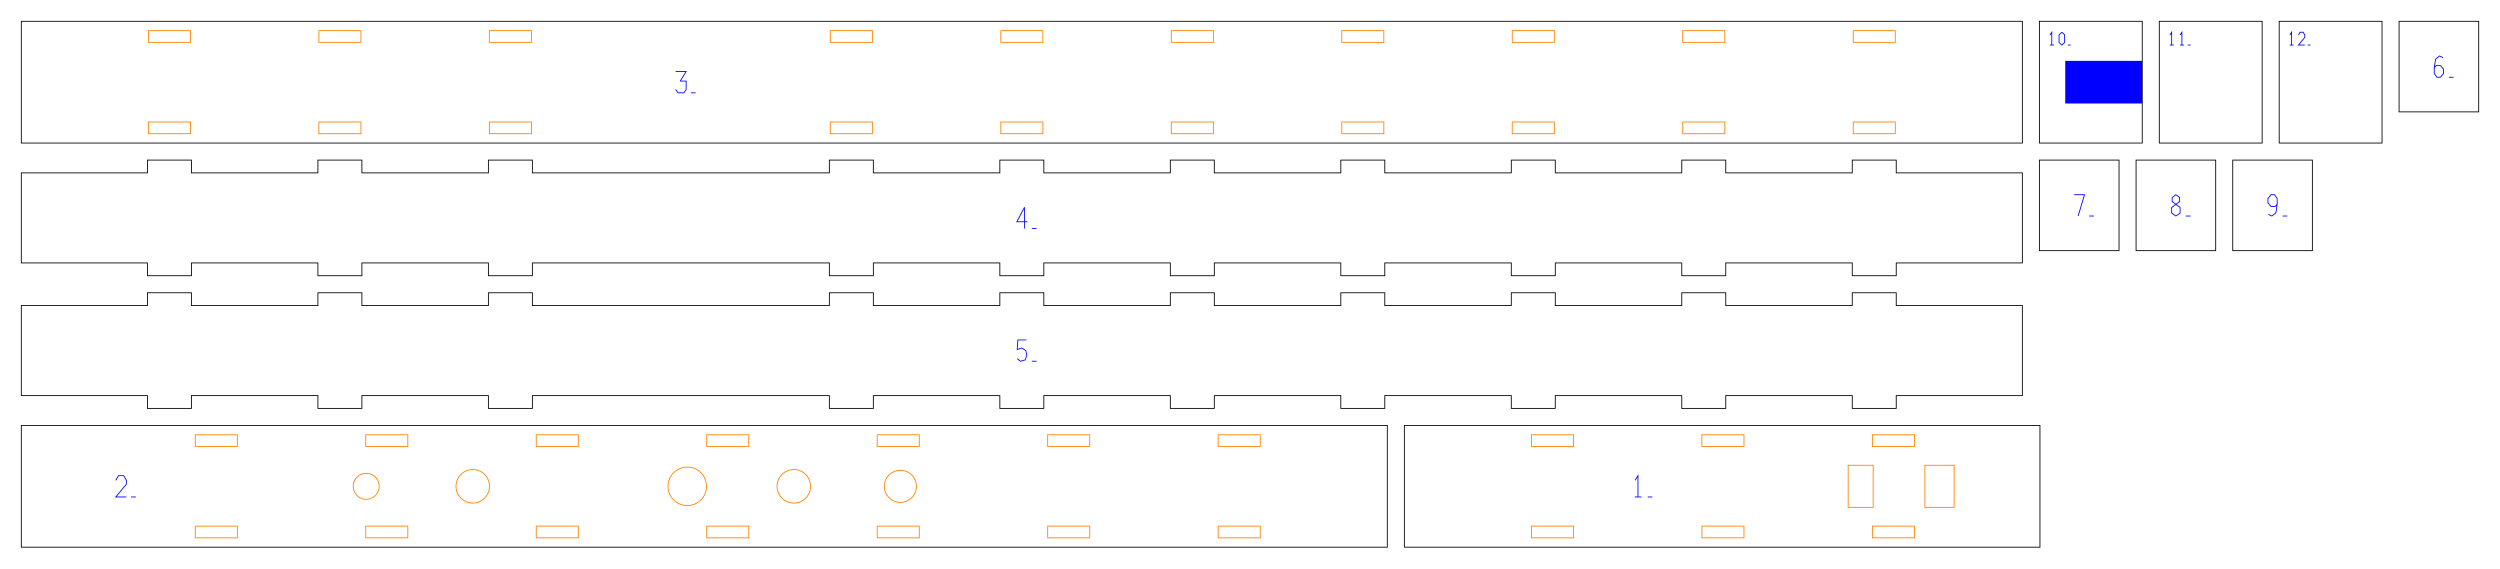
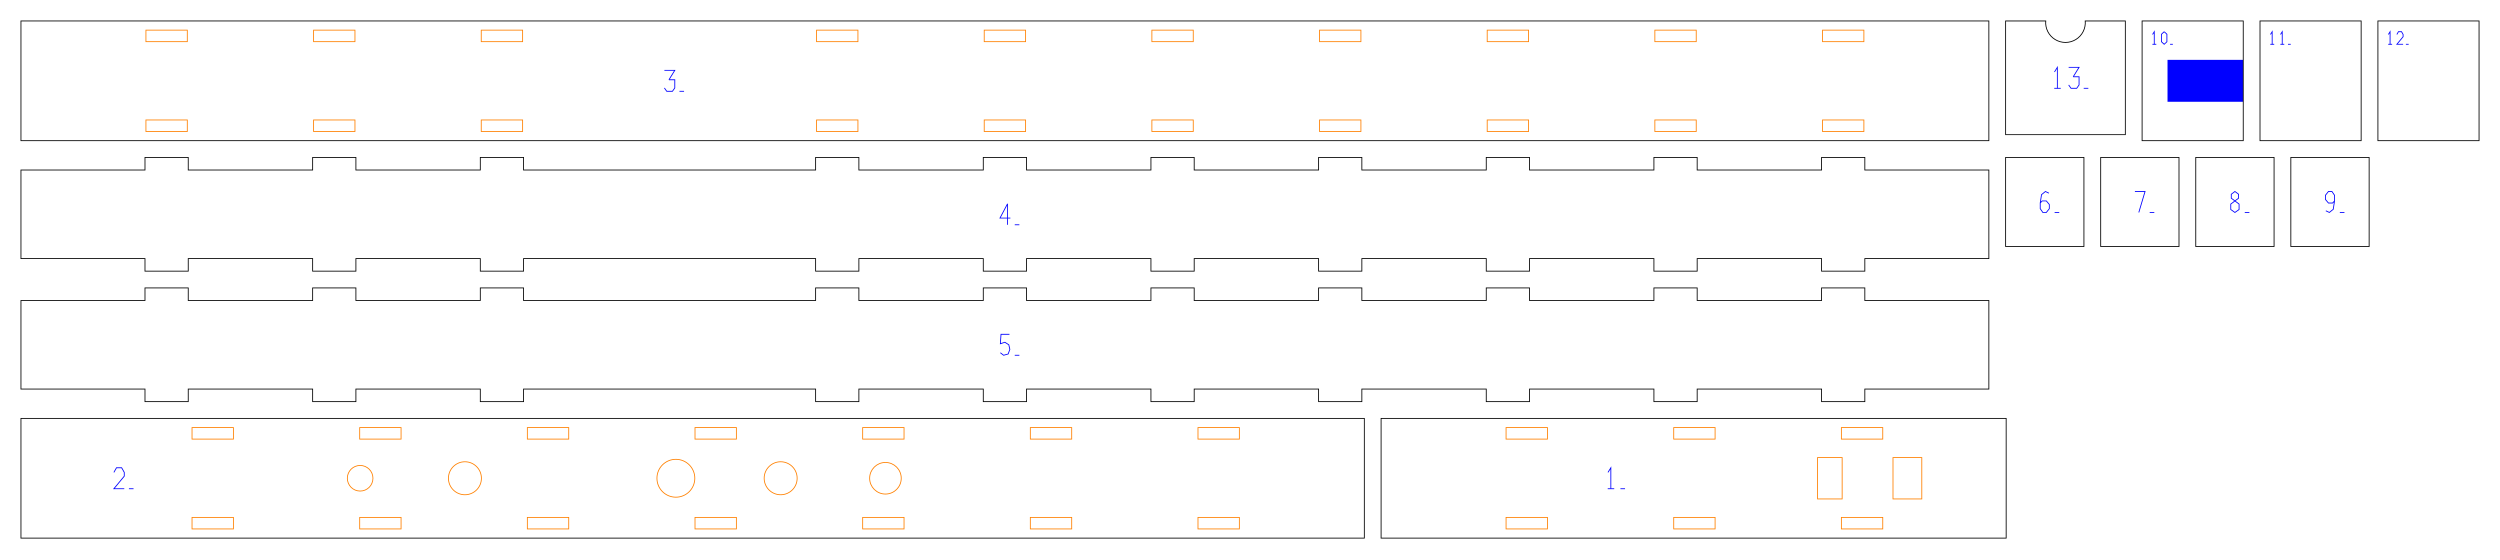
- <svg xmlns="http://www.w3.org/2000/svg" width="586.57mm" height="133.38mm" viewBox="0 0 586.57 133.38">
+ <svg xmlns="http://www.w3.org/2000/svg" width="596.45mm" height="133.38mm" viewBox="0 0 596.45 133.38">
  <g fill="none" stroke="#0000ff" stroke-width="0.2">
    <path d="M 158.511,16.781 L 160.991,16.781 L 159.596,19.031" />
    <path d="M 159.596,19.031 L 160.991,19.031 L 160.991,20.981 L 160.433,21.781 L 159.069,21.781 L 158.511,20.981" />
    <path d="M 162.101,21.781 L 163.201,21.781" />
-     <path d="M 480.994,8.225 L 481.403,7.565 L 481.403,10.565" />
-     <path d="M 480.957,10.565 L 481.887,10.565" />
-     <path d="M 483.766,7.565 L 484.417,8.165 L 484.417,9.965 L 483.766,10.565 L 483.115,9.965 L 483.115,8.165 L 483.766,7.565" />
-     <path d="M 485.176,10.565 L 485.836,10.565" />
-     <path d="M 509.124,8.225 L 509.533,7.565 L 509.533,10.565" />
-     <path d="M 509.087,10.565 L 510.017,10.565" />
-     <path d="M 511.524,8.225 L 511.933,7.565 L 511.933,10.565" />
-     <path d="M 511.487,10.565 L 512.417,10.565" />
-     <path d="M 513.306,10.565 L 513.966,10.565" />
-     <path d="M 537.254,8.225 L 537.663,7.565 L 537.663,10.565" />
-     <path d="M 537.217,10.565 L 538.147,10.565" />
-     <path d="M 539.282,8.225 L 539.654,7.565 L 540.398,7.565 L 540.770,8.225 L 540.770,8.765 L 539.282,10.565 L 540.770,10.565" />
-     <path d="M 541.436,10.565 L 542.096,10.565" />
-     <path d="M 573.224,13.525 L 572.387,13.125 L 571.457,13.875 L 571.147,15.875 L 571.147,17.225 L 571.767,18.125 L 572.604,18.125 L 573.317,17.225 L 573.317,16.225 L 572.604,15.375 L 571.612,15.375 L 571.147,15.875" />
-     <path d="M 574.582,18.125 L 575.682,18.125" />
+     <path d="M 490.162,17.165 L 490.844,16.065 L 490.844,21.065" />
+     <path d="M 490.100,21.065 L 491.650,21.065" />
+     <path d="M 493.542,16.065 L 496.022,16.065 L 494.627,18.315" />
+     <path d="M 494.627,18.315 L 496.022,18.315 L 496.022,20.265 L 495.464,21.065 L 494.100,21.065 L 493.542,20.265" />
+     <path d="M 497.132,21.065 L 498.232,21.065" />
+     <path d="M 513.556,8.225 L 513.965,7.565 L 513.965,10.565" />
+     <path d="M 513.519,10.565 L 514.449,10.565" />
+     <path d="M 516.328,7.565 L 516.979,8.165 L 516.979,9.965 L 516.328,10.565 L 515.677,9.965 L 515.677,8.165 L 516.328,7.565" />
+     <path d="M 517.738,10.565 L 518.398,10.565" />
+     <path d="M 541.686,8.225 L 542.095,7.565 L 542.095,10.565" />
+     <path d="M 541.649,10.565 L 542.579,10.565" />
+     <path d="M 544.086,8.225 L 544.495,7.565 L 544.495,10.565" />
+     <path d="M 544.049,10.565 L 544.979,10.565" />
+     <path d="M 545.868,10.565 L 546.528,10.565" />
+     <path d="M 569.816,8.225 L 570.225,7.565 L 570.225,10.565" />
+     <path d="M 569.779,10.565 L 570.709,10.565" />
+     <path d="M 571.844,8.225 L 572.216,7.565 L 572.960,7.565 L 573.332,8.225 L 573.332,8.765 L 571.844,10.565 L 573.332,10.565" />
+     <path d="M 573.998,10.565 L 574.658,10.565" />
    <path d="M 240.371,53.627 L 240.371,48.627 L 238.573,52.027 L 241.053,52.027" />
    <path d="M 242.101,53.627 L 243.201,53.627" />
-     <path d="M 486.664,45.687 L 489.082,45.687 L 487.594,50.687" />
+     <path d="M 488.834,46.087 L 487.997,45.687 L 487.067,46.437 L 486.757,48.437 L 486.757,49.787 L 487.377,50.687 L 488.214,50.687 L 488.927,49.787 L 488.927,48.787 L 488.214,47.937 L 487.222,47.937 L 486.757,48.437" />
    <path d="M 490.192,50.687 L 491.292,50.687" />
-     <path d="M 510.524,47.937 L 509.656,47.287 L 509.656,46.337 L 510.524,45.687 L 511.392,46.337 L 511.392,47.287 L 510.524,47.937 L 509.532,48.687 L 509.532,49.987 L 510.524,50.687 L 511.516,49.987 L 511.516,48.687 L 510.524,47.937" />
+     <path d="M 509.346,45.687 L 511.764,45.687 L 510.276,50.687" />
    <path d="M 512.874,50.687 L 513.974,50.687" />
-     <path d="M 532.215,50.287 L 533.052,50.687 L 533.982,49.937 L 534.292,47.937 L 534.292,46.587 L 533.672,45.687 L 532.835,45.687 L 532.122,46.587 L 532.122,47.587 L 532.835,48.437 L 533.827,48.437 L 534.292,47.937" />
+     <path d="M 533.207,47.937 L 532.339,47.287 L 532.339,46.337 L 533.207,45.687 L 534.075,46.337 L 534.075,47.287 L 533.207,47.937 L 532.215,48.687 L 532.215,49.987 L 533.207,50.687 L 534.199,49.987 L 534.199,48.687 L 533.207,47.937" />
    <path d="M 535.557,50.687 L 536.657,50.687" />
+     <path d="M 554.897,50.287 L 555.734,50.687 L 556.664,49.937 L 556.974,47.937 L 556.974,46.587 L 556.354,45.687 L 555.517,45.687 L 554.804,46.587 L 554.804,47.587 L 555.517,48.437 L 556.509,48.437 L 556.974,47.937" />
+     <path d="M 558.239,50.687 L 559.339,50.687" />
    <path d="M 240.836,79.757 L 238.821,79.757 L 238.666,82.007 L 239.751,81.657 L 240.681,82.257 L 240.929,83.357 L 240.526,84.457 L 239.441,84.757 L 238.666,84.157" />
    <path d="M 242.101,84.757 L 243.201,84.757" />
    <path d="M 27.168,112.703 L 27.788,111.603 L 29.028,111.603 L 29.648,112.703 L 29.648,113.603 L 27.168,116.603 L 29.648,116.603" />
    <path d="M 30.758,116.603 L 31.858,116.603" />
    <path d="M 383.632,112.703 L 384.314,111.603 L 384.314,116.603" />
    <path d="M 383.570,116.603 L 385.120,116.603" />
    <path d="M 386.602,116.603 L 387.702,116.603" />
  </g>
  <g fill="#0000ff" stroke="none">
-     <path d="M 484.566,14.281 L 502.566,14.281 L 502.566,24.281 L 484.566,24.281 Z" />
+     <path d="M 517.128,14.281 L 535.128,14.281 L 535.128,24.281 L 517.128,24.281 Z" />
  </g>
  <g fill="none" stroke="#ff8000" stroke-width="0.2">
    <path d="M 34.816,7.190 L 44.686,7.190 L 44.686,9.940 L 34.816,9.940 Z" />
    <path d="M 34.816,28.622 L 44.686,28.622 L 44.686,31.372 L 34.816,31.372 Z" />
    <path d="M 74.816,7.190 L 84.686,7.190 L 84.686,9.940 L 74.816,9.940 Z" />
    <path d="M 74.816,28.622 L 84.686,28.622 L 84.686,31.372 L 74.816,31.372 Z" />
    <path d="M 114.816,7.190 L 124.686,7.190 L 124.686,9.940 L 114.816,9.940 Z" />
    <path d="M 114.816,28.622 L 124.686,28.622 L 124.686,31.372 L 114.816,31.372 Z" />
    <path d="M 194.816,7.190 L 204.686,7.190 L 204.686,9.940 L 194.816,9.940 Z" />
    <path d="M 194.816,28.622 L 204.686,28.622 L 204.686,31.372 L 194.816,31.372 Z" />
    <path d="M 234.816,7.190 L 244.686,7.190 L 244.686,9.940 L 234.816,9.940 Z" />
    <path d="M 234.816,28.622 L 244.686,28.622 L 244.686,31.372 L 234.816,31.372 Z" />
    <path d="M 274.816,7.190 L 284.686,7.190 L 284.686,9.940 L 274.816,9.940 Z" />
    <path d="M 274.816,28.622 L 284.686,28.622 L 284.686,31.372 L 274.816,31.372 Z" />
    <path d="M 314.816,7.190 L 324.686,7.190 L 324.686,9.940 L 314.816,9.940 Z" />
    <path d="M 314.816,28.622 L 324.686,28.622 L 324.686,31.372 L 314.816,31.372 Z" />
    <path d="M 354.816,7.190 L 364.686,7.190 L 364.686,9.940 L 354.816,9.940 Z" />
    <path d="M 354.816,28.622 L 364.686,28.622 L 364.686,31.372 L 354.816,31.372 Z" />
    <path d="M 394.816,7.190 L 404.686,7.190 L 404.686,9.940 L 394.816,9.940 Z" />
    <path d="M 394.816,28.622 L 404.686,28.622 L 404.686,31.372 L 394.816,31.372 Z" />
    <path d="M 434.816,7.190 L 444.686,7.190 L 444.686,9.940 L 434.816,9.940 Z" />
    <path d="M 434.816,28.622 L 444.686,28.622 L 444.686,31.372 L 434.816,31.372 Z" />
    <circle cx="211.250" cy="114.103" r="3.769" />
    <circle cx="186.250" cy="114.103" r="3.935" />
    <circle cx="161.250" cy="114.103" r="4.517" />
    <circle cx="110.923" cy="114.103" r="3.935" />
    <circle cx="85.923" cy="114.103" r="3.054" />
    <path d="M 45.816,102.012 L 55.686,102.012 L 55.686,104.762 L 45.816,104.762 Z" />
    <path d="M 45.816,123.444 L 55.686,123.444 L 55.686,126.194 L 45.816,126.194 Z" />
    <path d="M 85.816,102.012 L 95.686,102.012 L 95.686,104.762 L 85.816,104.762 Z" />
    <path d="M 85.816,123.444 L 95.686,123.444 L 95.686,126.194 L 85.816,126.194 Z" />
    <path d="M 125.816,102.012 L 135.686,102.012 L 135.686,104.762 L 125.816,104.762 Z" />
    <path d="M 125.816,123.444 L 135.686,123.444 L 135.686,126.194 L 125.816,126.194 Z" />
    <path d="M 165.816,102.012 L 175.686,102.012 L 175.686,104.762 L 165.816,104.762 Z" />
    <path d="M 165.816,123.444 L 175.686,123.444 L 175.686,126.194 L 165.816,126.194 Z" />
    <path d="M 205.816,102.012 L 215.686,102.012 L 215.686,104.762 L 205.816,104.762 Z" />
    <path d="M 205.816,123.444 L 215.686,123.444 L 215.686,126.194 L 205.816,126.194 Z" />
    <path d="M 245.816,102.012 L 255.686,102.012 L 255.686,104.762 L 245.816,104.762 Z" />
    <path d="M 245.816,123.444 L 255.686,123.444 L 255.686,126.194 L 245.816,126.194 Z" />
    <path d="M 285.816,102.012 L 295.686,102.012 L 295.686,104.762 L 285.816,104.762 Z" />
    <path d="M 285.816,123.444 L 295.686,123.444 L 295.686,126.194 L 285.816,126.194 Z" />
    <path d="M 433.631,109.168 L 439.501,109.168 L 439.501,119.038 L 433.631,119.038 Z" />
    <path d="M 451.631,109.168 L 458.501,109.168 L 458.501,119.038 L 451.631,119.038 Z" />
    <path d="M 359.317,102.012 L 369.187,102.012 L 369.187,104.762 L 359.317,104.762 Z" />
    <path d="M 359.317,123.444 L 369.187,123.444 L 369.187,126.194 L 359.317,126.194 Z" />
    <path d="M 399.317,102.012 L 409.187,102.012 L 409.187,104.762 L 399.317,104.762 Z" />
    <path d="M 399.317,123.444 L 409.187,123.444 L 409.187,126.194 L 399.317,126.194 Z" />
    <path d="M 439.317,102.012 L 449.187,102.012 L 449.187,104.762 L 439.317,104.762 Z" />
    <path d="M 439.317,123.444 L 449.187,123.444 L 449.187,126.194 L 439.317,126.194 Z" />
  </g>
  <g fill="none" stroke="#000000" stroke-width="0.2">
    <path d="M 5.000,5.000 L 474.501,5.000 L 474.501,33.562 L 5.000,33.562 Z" />
-     <path d="M 478.501,5.000 L 502.631,5.000 L 502.631,33.562 L 478.501,33.562 Z" />
-     <path d="M 506.631,5.000 L 530.761,5.000 L 530.761,33.562 L 506.631,33.562 Z" />
-     <path d="M 534.761,5.000 L 558.891,5.000 L 558.891,33.562 L 534.761,33.562 Z" />
-     <path d="M 562.891,5.000 L 581.573,5.000 L 581.573,26.250 L 562.891,26.250 Z" />
+     <path d="M 478.501,5.000 L 488.069,5.000 A 4.730 4.730 0 1 0 497.496,5.000 L 507.063,5.000 L 507.063,32.130 L 478.501,32.130 Z" />
+     <path d="M 511.063,5.000 L 535.193,5.000 L 535.193,33.562 L 511.063,33.562 Z" />
+     <path d="M 539.193,5.000 L 563.323,5.000 L 563.323,33.562 L 539.193,33.562 Z" />
+     <path d="M 567.323,5.000 L 591.453,5.000 L 591.453,33.562 L 567.323,33.562 Z" />
    <path d="M 5.000,40.562 L 34.591,40.562 L 34.591,37.562 L 44.911,37.562 L 44.911,40.562 L 74.591,40.562 L 74.591,37.562 L 84.911,37.562 L 84.911,40.562 L 114.591,40.562 L 114.591,37.562 L 124.911,37.562 L 124.911,40.562 L 194.591,40.562 L 194.591,37.562 L 204.911,37.562 L 204.911,40.562 L 234.591,40.562 L 234.591,37.562 L 244.911,37.562 L 244.911,40.562 L 274.591,40.562 L 274.591,37.562 L 284.911,37.562 L 284.911,40.562 L 314.591,40.562 L 314.591,37.562 L 324.911,37.562 L 324.911,40.562 L 354.591,40.562 L 354.591,37.562 L 364.911,37.562 L 364.911,40.562 L 394.591,40.562 L 394.591,37.562 L 404.911,37.562 L 404.911,40.562 L 434.591,40.562 L 434.591,37.562 L 444.911,37.562 L 444.911,40.562 L 474.501,40.562 L 474.501,61.692 L 444.911,61.692 L 444.911,64.692 L 434.591,64.692 L 434.591,61.692 L 404.911,61.692 L 404.911,64.692 L 394.591,64.692 L 394.591,61.692 L 364.911,61.692 L 364.911,64.692 L 354.591,64.692 L 354.591,61.692 L 324.911,61.692 L 324.911,64.692 L 314.591,64.692 L 314.591,61.692 L 284.911,61.692 L 284.911,64.692 L 274.591,64.692 L 274.591,61.692 L 244.911,61.692 L 244.911,64.692 L 234.591,64.692 L 234.591,61.692 L 204.911,61.692 L 204.911,64.692 L 194.591,64.692 L 194.591,61.692 L 124.911,61.692 L 124.911,64.692 L 114.591,64.692 L 114.591,61.692 L 84.911,61.692 L 84.911,64.692 L 74.591,64.692 L 74.591,61.692 L 44.911,61.692 L 44.911,64.692 L 34.591,64.692 L 34.591,61.692 L 5.000,61.692 Z" />
    <path d="M 478.501,37.562 L 497.183,37.562 L 497.183,58.812 L 478.501,58.812 Z" />
    <path d="M 501.183,37.562 L 519.865,37.562 L 519.865,58.812 L 501.183,58.812 Z" />
    <path d="M 523.865,37.562 L 542.548,37.562 L 542.548,58.812 L 523.865,58.812 Z" />
+     <path d="M 546.548,37.562 L 565.230,37.562 L 565.230,58.812 L 546.548,58.812 Z" />
    <path d="M 5.000,71.692 L 34.591,71.692 L 34.591,68.692 L 44.911,68.692 L 44.911,71.692 L 74.591,71.692 L 74.591,68.692 L 84.911,68.692 L 84.911,71.692 L 114.591,71.692 L 114.591,68.692 L 124.911,68.692 L 124.911,71.692 L 194.591,71.692 L 194.591,68.692 L 204.911,68.692 L 204.911,71.692 L 234.591,71.692 L 234.591,68.692 L 244.911,68.692 L 244.911,71.692 L 274.591,71.692 L 274.591,68.692 L 284.911,68.692 L 284.911,71.692 L 314.591,71.692 L 314.591,68.692 L 324.911,68.692 L 324.911,71.692 L 354.591,71.692 L 354.591,68.692 L 364.911,68.692 L 364.911,71.692 L 394.591,71.692 L 394.591,68.692 L 404.911,68.692 L 404.911,71.692 L 434.591,71.692 L 434.591,68.692 L 444.911,68.692 L 444.911,71.692 L 474.501,71.692 L 474.501,92.822 L 444.911,92.822 L 444.911,95.822 L 434.591,95.822 L 434.591,92.822 L 404.911,92.822 L 404.911,95.822 L 394.591,95.822 L 394.591,92.822 L 364.911,92.822 L 364.911,95.822 L 354.591,95.822 L 354.591,92.822 L 324.911,92.822 L 324.911,95.822 L 314.591,95.822 L 314.591,92.822 L 284.911,92.822 L 284.911,95.822 L 274.591,95.822 L 274.591,92.822 L 244.911,92.822 L 244.911,95.822 L 234.591,95.822 L 234.591,92.822 L 204.911,92.822 L 204.911,95.822 L 194.591,95.822 L 194.591,92.822 L 124.911,92.822 L 124.911,95.822 L 114.591,95.822 L 114.591,92.822 L 84.911,92.822 L 84.911,95.822 L 74.591,95.822 L 74.591,92.822 L 44.911,92.822 L 44.911,95.822 L 34.591,95.822 L 34.591,92.822 L 5.000,92.822 Z" />
    <path d="M 5.000,99.822 L 325.501,99.822 L 325.501,128.384 L 5.000,128.384 Z" />
    <path d="M 329.501,99.822 L 478.631,99.822 L 478.631,128.384 L 329.501,128.384 Z" />
  </g>
</svg>
